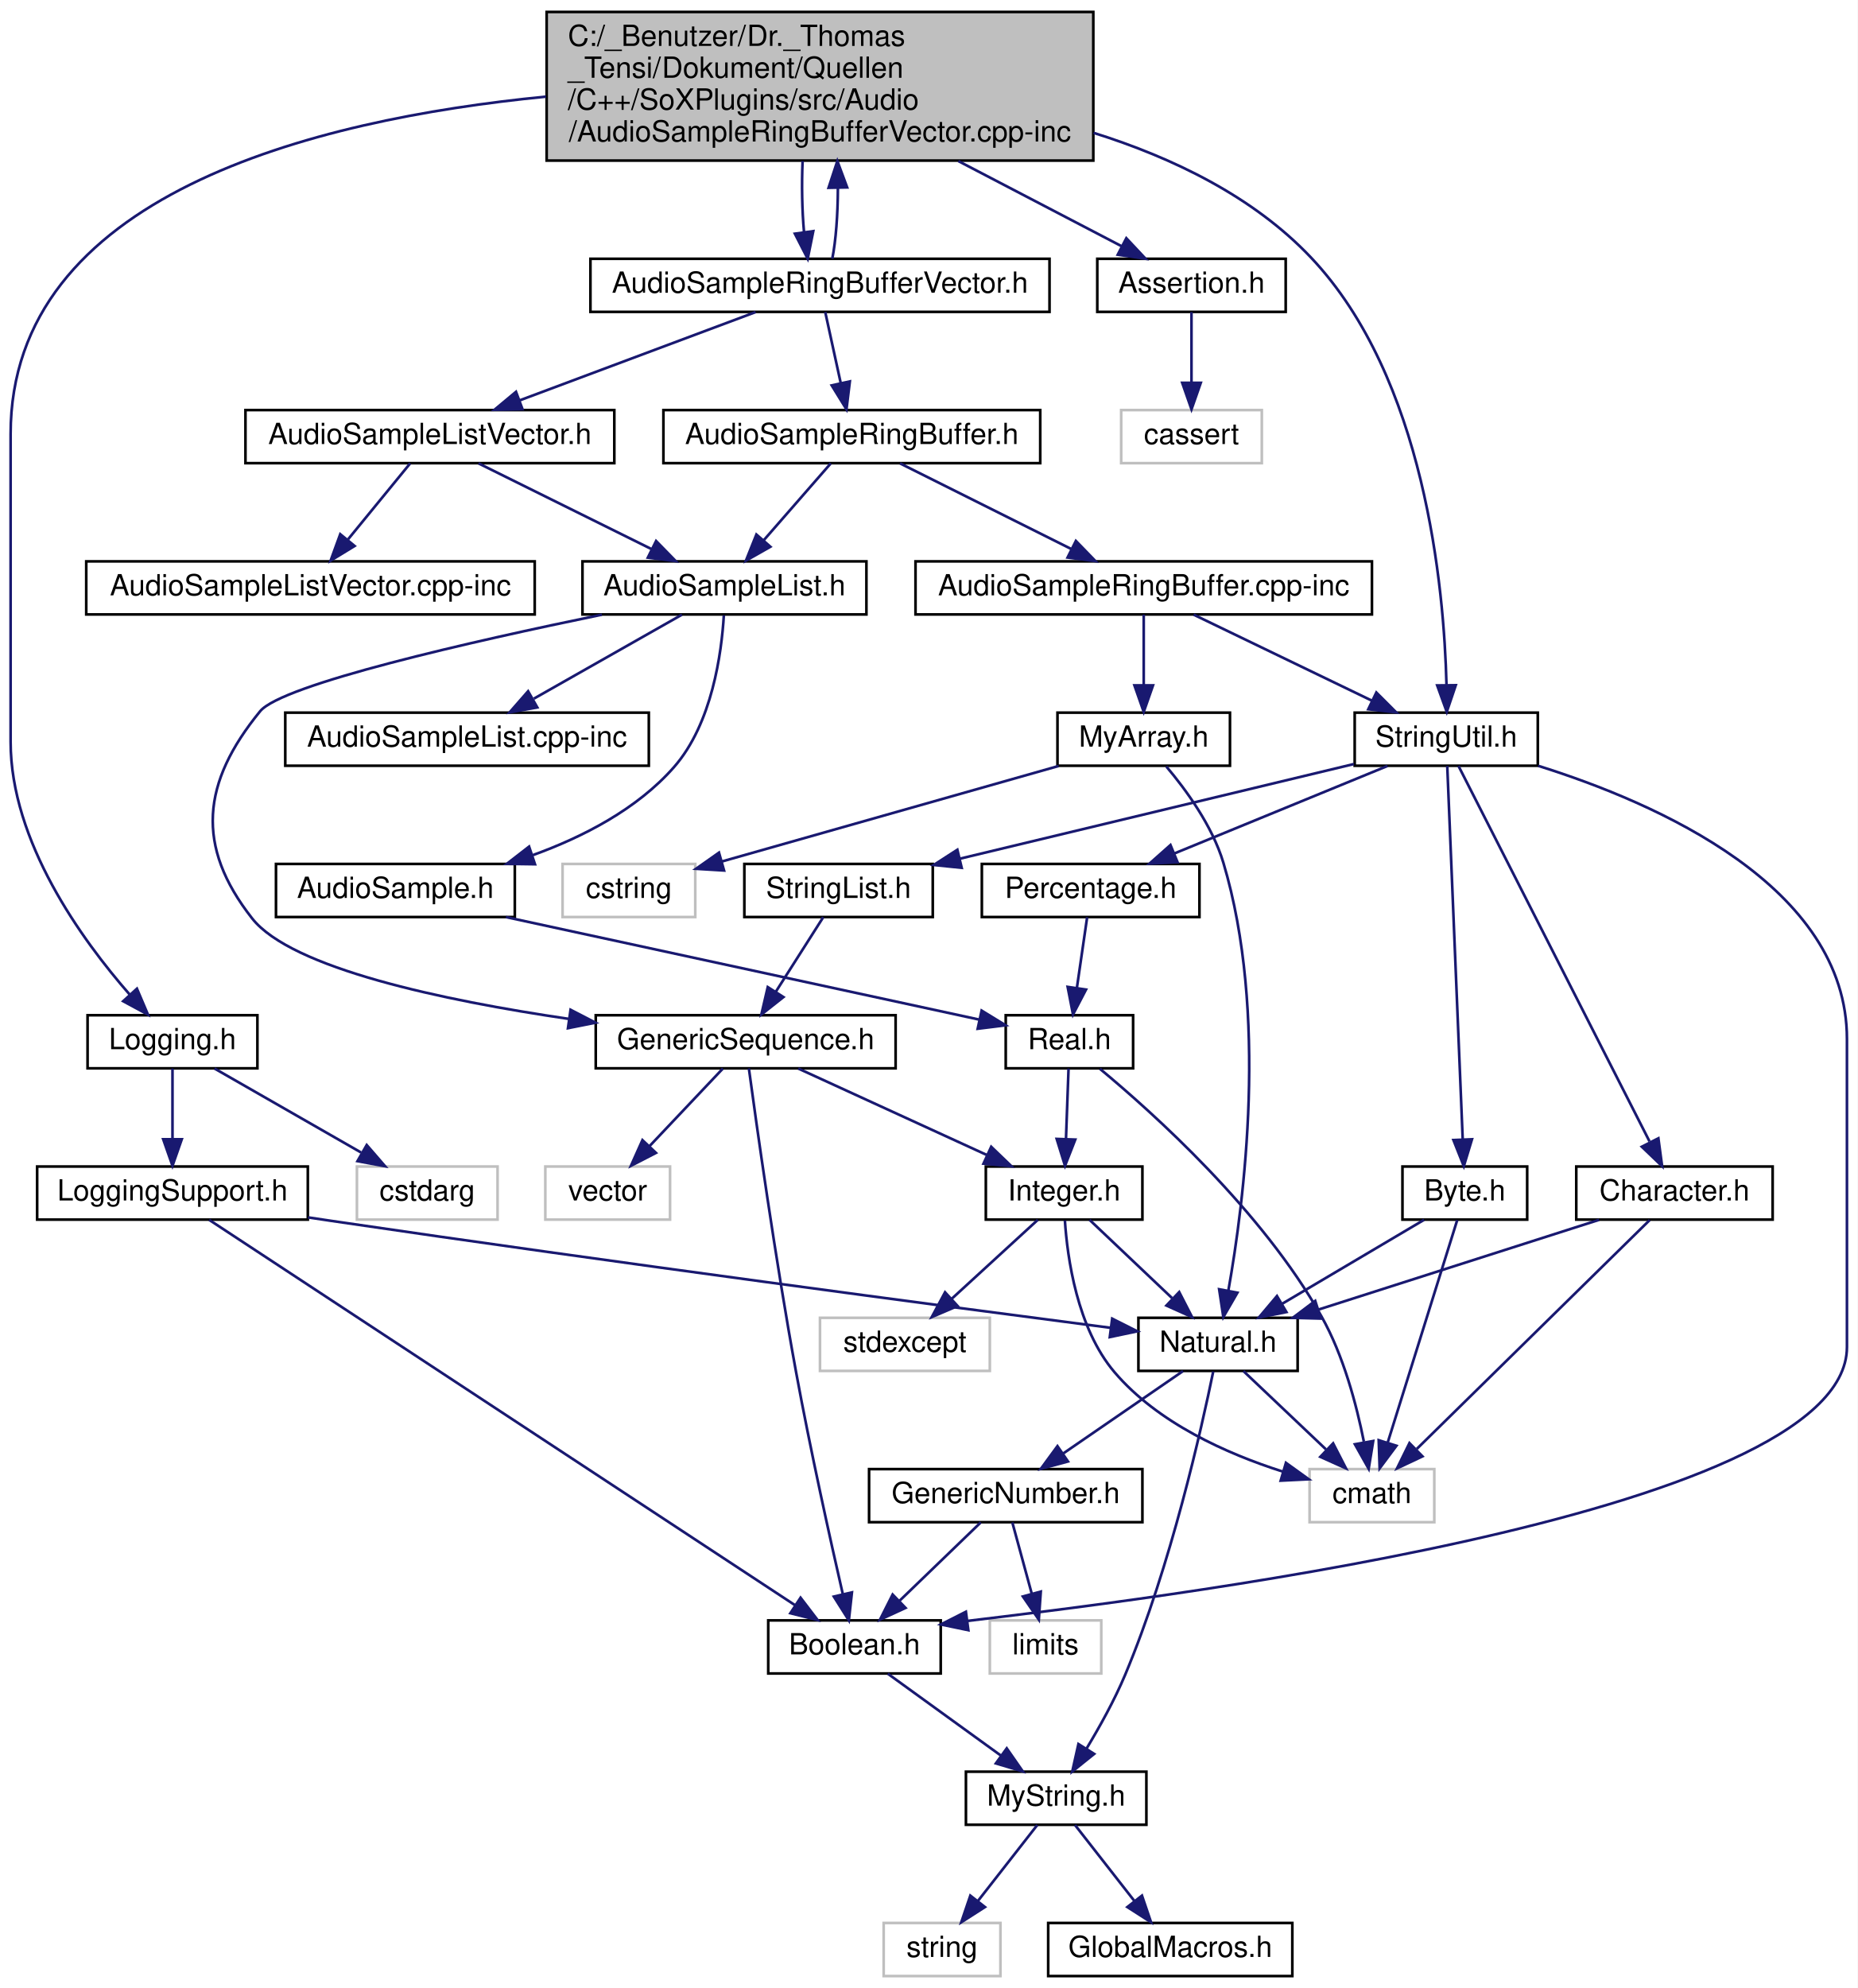
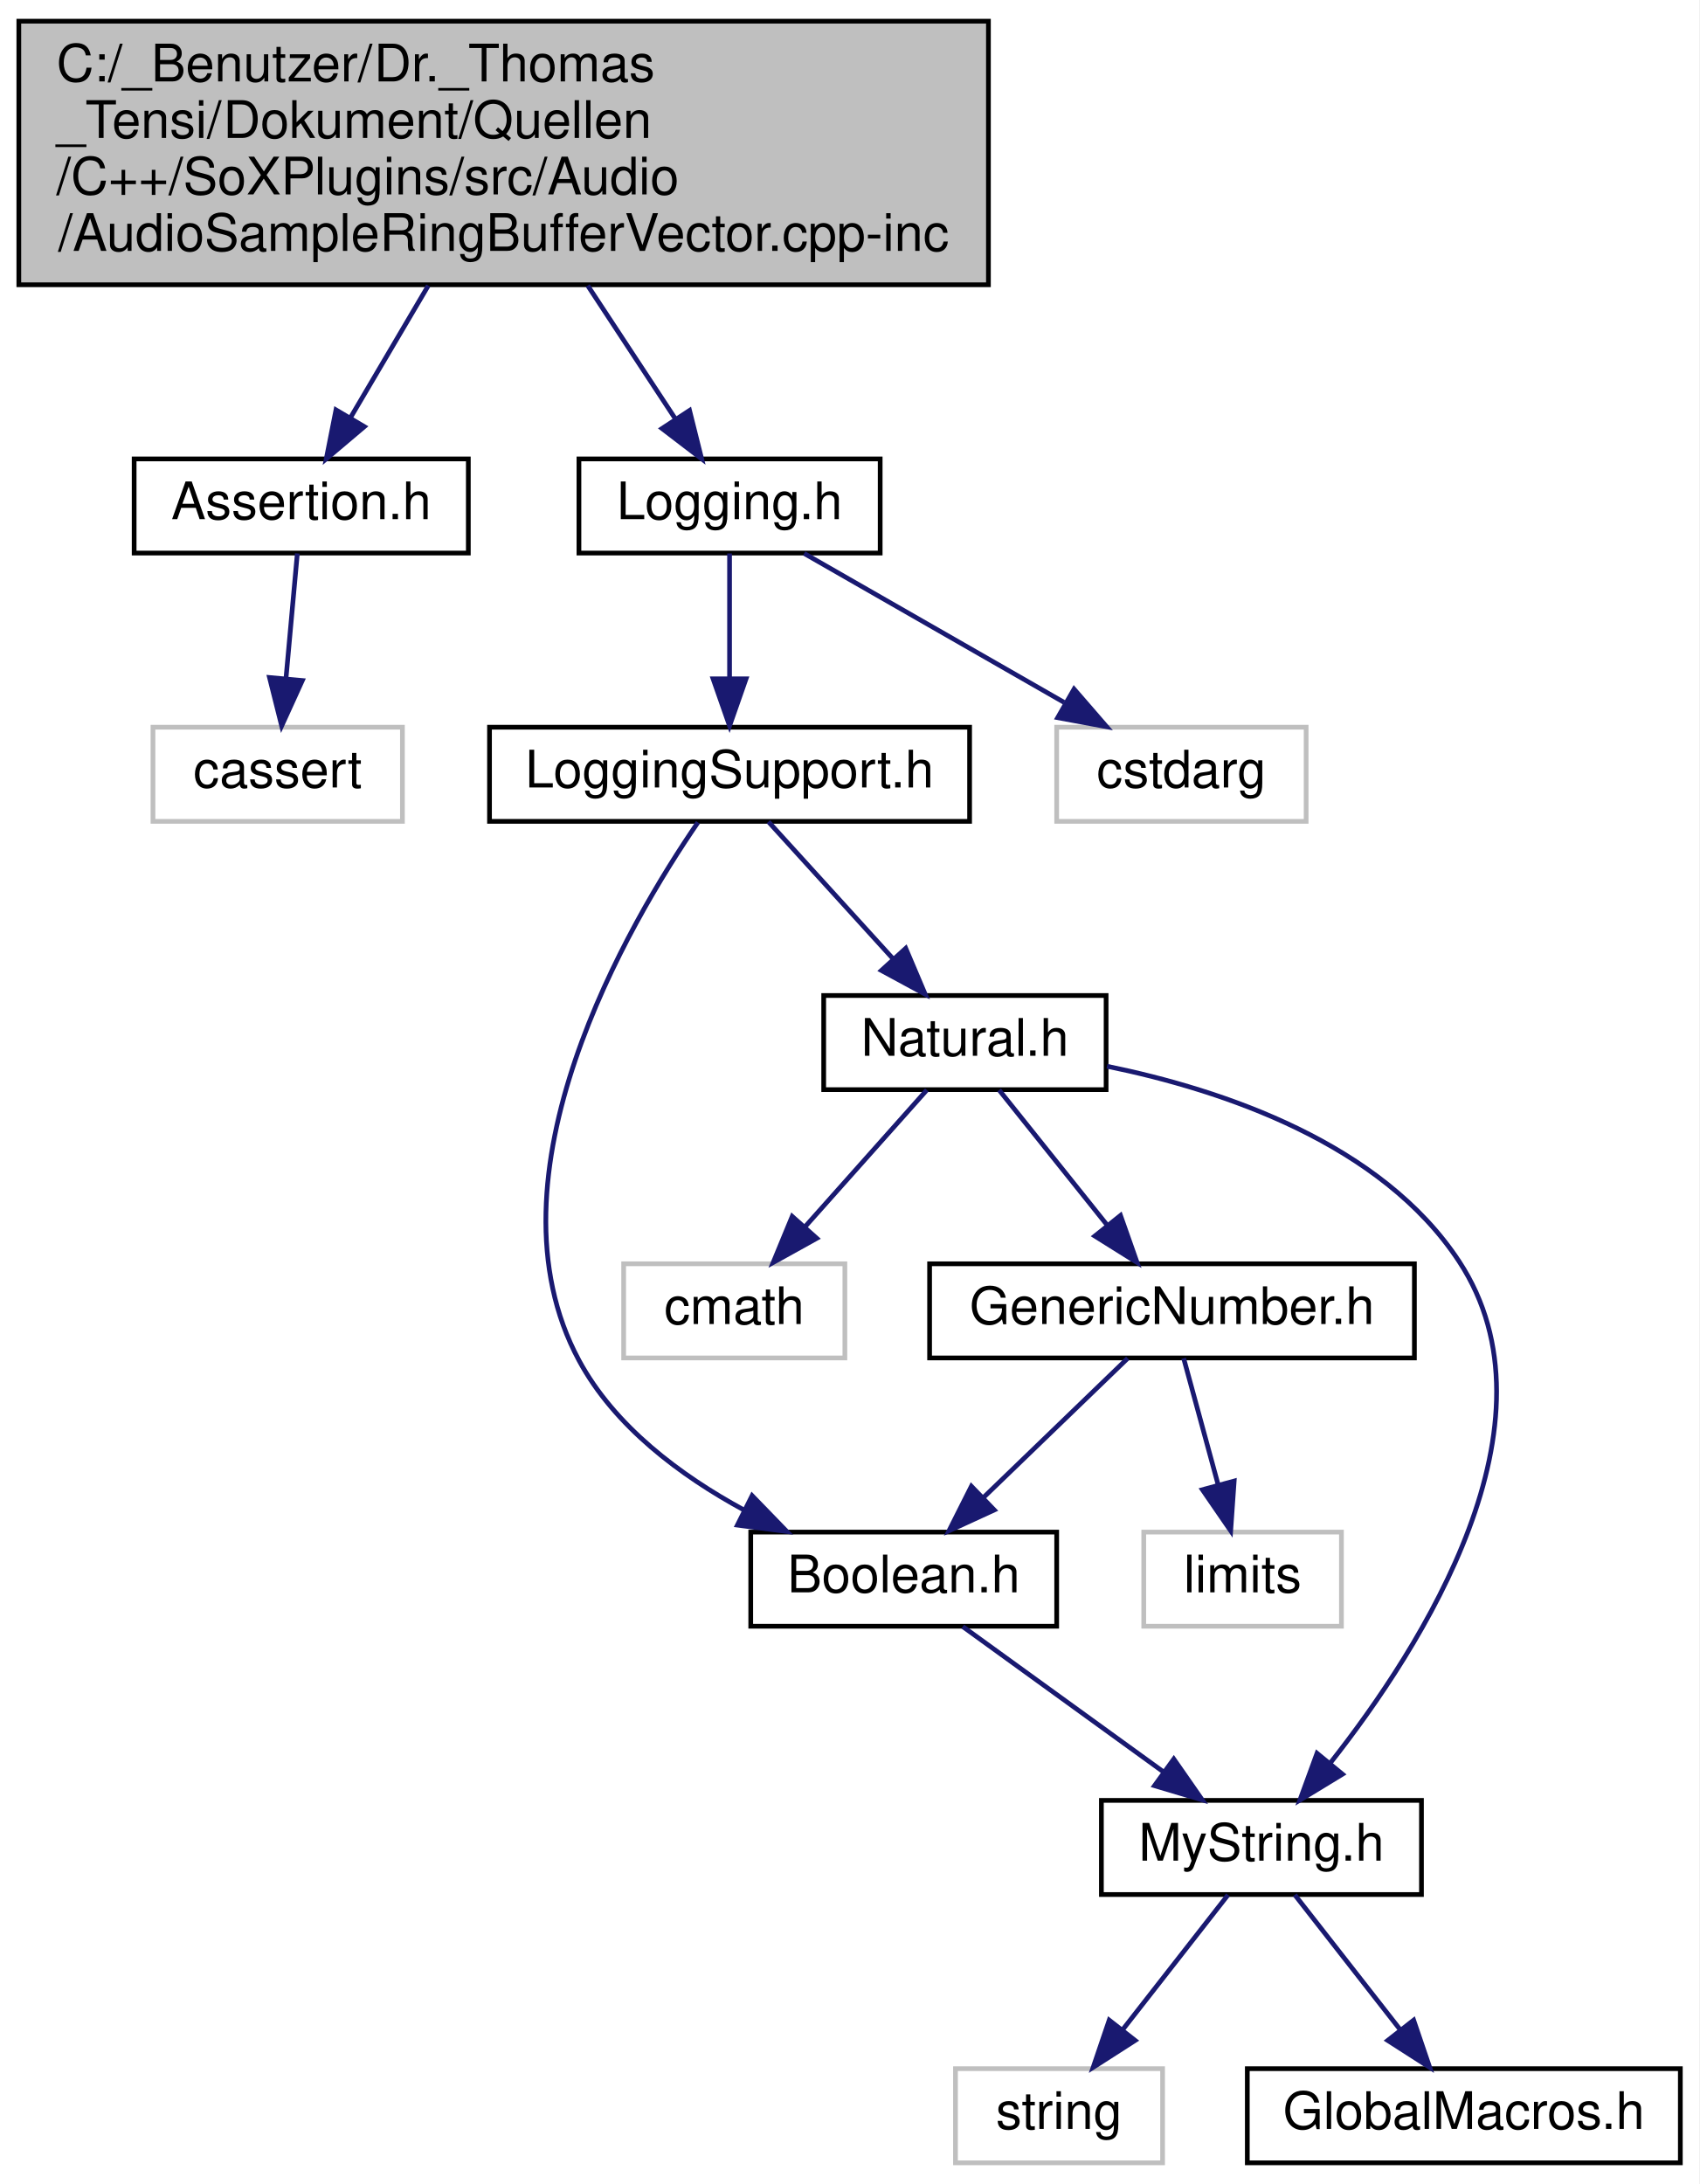
- <svg xmlns="http://www.w3.org/2000/svg" xmlns:xlink="http://www.w3.org/1999/xlink" width="700pt" height="749pt" viewBox="0.00 0.00 700.00 749.00">
-   <g id="graph0" class="graph" transform="scale(1 1) rotate(0) translate(4 745)">
-     <polygon fill="white" stroke="transparent" points="-4,4 -4,-745 696,-745 696,4 -4,4" />
+ <svg xmlns="http://www.w3.org/2000/svg" xmlns:xlink="http://www.w3.org/1999/xlink" width="361pt" height="464pt" viewBox="0.00 0.00 361.00 464.00">
+   <g id="graph0" class="graph" transform="scale(1 1) rotate(0) translate(4 460)">
+     <polygon fill="white" stroke="transparent" points="-4,4 -4,-460 357,-460 357,4 -4,4" />
    <g id="node1" class="node">
      <g id="a_node1">
        <a xlink:title="The AudioSampleRingBufferVector body implements a two-dimensional list of ring buffers for audio samp...">
-           <polygon fill="#bfbfbf" stroke="black" points="202,-684.5 202,-740.5 408,-740.5 408,-684.5 202,-684.5" />
-           <text text-anchor="start" x="210" y="-727.7" font-family="Helvetica,sans-Serif" font-size="11.00">C:/_Benutzer/Dr._Thomas</text>
-           <text text-anchor="start" x="210" y="-715.7" font-family="Helvetica,sans-Serif" font-size="11.00">_Tensi/Dokument/Quellen</text>
-           <text text-anchor="start" x="210" y="-703.7" font-family="Helvetica,sans-Serif" font-size="11.00">/C++/SoXPlugins/src/Audio</text>
-           <text text-anchor="middle" x="305" y="-691.7" font-family="Helvetica,sans-Serif" font-size="11.00">/AudioSampleRingBufferVector.cpp-inc</text>
+           <polygon fill="#bfbfbf" stroke="black" points="0,-399.5 0,-455.5 206,-455.5 206,-399.5 0,-399.5" />
+           <text text-anchor="start" x="8" y="-442.7" font-family="Helvetica,sans-Serif" font-size="11.00">C:/_Benutzer/Dr._Thomas</text>
+           <text text-anchor="start" x="8" y="-430.7" font-family="Helvetica,sans-Serif" font-size="11.00">_Tensi/Dokument/Quellen</text>
+           <text text-anchor="start" x="8" y="-418.7" font-family="Helvetica,sans-Serif" font-size="11.00">/C++/SoXPlugins/src/Audio</text>
+           <text text-anchor="middle" x="103" y="-406.7" font-family="Helvetica,sans-Serif" font-size="11.00">/AudioSampleRingBufferVector.cpp-inc</text>
        </a>
      </g>
    </g>
    <g id="node2" class="node">
      <g id="a_node2">
-         <a xlink:href="_audio_sample_ring_buffer_vector_8h.html" target="_top" xlink:title="The AudioSampleRingBufferVector specification defines a two-dimensional list of ring buffers for audi...">
-           <polygon fill="white" stroke="black" points="218.5,-627.5 218.5,-647.5 391.5,-647.5 391.5,-627.5 218.5,-627.5" />
-           <text text-anchor="middle" x="305" y="-634.7" font-family="Helvetica,sans-Serif" font-size="11.00">AudioSampleRingBufferVector.h</text>
+         <a xlink:href="_assertion_8h.html" target="_top" xlink:title="The Assertion specification defines macros for pre- and postconditions in functions or methods.">
+           <polygon fill="white" stroke="black" points="24.5,-342.5 24.5,-362.5 95.5,-362.5 95.5,-342.5 24.5,-342.5" />
+           <text text-anchor="middle" x="60" y="-349.7" font-family="Helvetica,sans-Serif" font-size="11.00">Assertion.h</text>
        </a>
      </g>
    </g>
    <g id="edge1" class="edge">
-       <path fill="none" stroke="midnightblue" d="M298.45,-684.32C298.06,-675.4 298.24,-665.69 298.99,-657.51" />
-       <polygon fill="midnightblue" stroke="midnightblue" points="302.47,-657.91 300.37,-647.52 295.54,-656.95 302.47,-657.91" />
+       <path fill="none" stroke="midnightblue" d="M86.99,-399.32C81.5,-389.99 75.49,-379.8 70.54,-371.4" />
+       <polygon fill="midnightblue" stroke="midnightblue" points="73.41,-369.36 65.32,-362.52 67.38,-372.92 73.41,-369.36" />
    </g>
-     <g id="node25" class="node">
-       <g id="a_node25">
-         <a xlink:href="_string_util_8h.html" target="_top" xlink:title="The StringUtil specification defines several string routines not included in the standard C++ library...">
-           <polygon fill="white" stroke="black" points="506.5,-456.5 506.5,-476.5 575.5,-476.5 575.5,-456.5 506.5,-456.5" />
-           <text text-anchor="middle" x="541" y="-463.7" font-family="Helvetica,sans-Serif" font-size="11.00">StringUtil.h</text>
+     <g id="node4" class="node">
+       <g id="a_node4">
+         <a xlink:href="_logging_8h.html" target="_top" xlink:title="The Logging specification defines macros for entry-, exit- and intermediate logging of functions into...">
+           <polygon fill="white" stroke="black" points="119,-342.5 119,-362.5 183,-362.5 183,-342.5 119,-342.5" />
+           <text text-anchor="middle" x="151" y="-349.7" font-family="Helvetica,sans-Serif" font-size="11.00">Logging.h</text>
        </a>
      </g>
    </g>
-     <g id="edge51" class="edge">
-       <path fill="none" stroke="midnightblue" d="M408.1,-694.95C437.94,-685.59 468.29,-670.94 490,-648 533.02,-602.54 540.19,-523.6 541.09,-487.07" />
-       <polygon fill="midnightblue" stroke="midnightblue" points="544.59,-486.84 541.2,-476.8 537.59,-486.76 544.59,-486.84" />
-     </g>
-     <g id="node30" class="node">
-       <g id="a_node30">
-         <a xlink:href="_assertion_8h.html" target="_top" xlink:title="The Assertion specification defines macros for pre- and postconditions in functions or methods.">
-           <polygon fill="white" stroke="black" points="409.5,-627.5 409.5,-647.5 480.5,-647.5 480.5,-627.5 409.5,-627.5" />
-           <text text-anchor="middle" x="445" y="-634.7" font-family="Helvetica,sans-Serif" font-size="11.00">Assertion.h</text>
-         </a>
-       </g>
-     </g>
-     <g id="edge44" class="edge">
-       <path fill="none" stroke="midnightblue" d="M357.13,-684.32C378.12,-673.37 401.41,-661.23 418.73,-652.2" />
-       <polygon fill="midnightblue" stroke="midnightblue" points="420.44,-655.25 427.69,-647.52 417.21,-649.04 420.44,-655.25" />
-     </g>
-     <g id="node32" class="node">
-       <g id="a_node32">
-         <a xlink:href="_logging_8h.html" target="_top" xlink:title="The Logging specification defines macros for entry-, exit- and intermediate logging of functions into...">
-           <polygon fill="white" stroke="black" points="29,-342.5 29,-362.5 93,-362.5 93,-342.5 29,-342.5" />
-           <text text-anchor="middle" x="61" y="-349.7" font-family="Helvetica,sans-Serif" font-size="11.00">Logging.h</text>
-         </a>
-       </g>
-     </g>
-     <g id="edge46" class="edge">
-       <path fill="none" stroke="midnightblue" d="M201.74,-708.59C113.26,-699.93 0,-671.29 0,-581.5 0,-581.5 0,-581.5 0,-465.5 0,-427.94 26.78,-390.98 44.85,-370.32" />
-       <polygon fill="midnightblue" stroke="midnightblue" points="47.6,-372.5 51.74,-362.75 42.42,-367.79 47.6,-372.5" />
-     </g>
-     <g id="edge43" class="edge">
-       <path fill="none" stroke="midnightblue" d="M309.63,-647.52C311,-654.33 311.71,-664.15 311.75,-674.07" />
-       <polygon fill="midnightblue" stroke="midnightblue" points="308.24,-674.25 311.55,-684.32 315.24,-674.39 308.24,-674.25" />
+     <g id="edge3" class="edge">
+       <path fill="none" stroke="midnightblue" d="M120.87,-399.32C127.07,-389.89 133.85,-379.58 139.41,-371.13" />
+       <polygon fill="midnightblue" stroke="midnightblue" points="142.5,-372.8 145.07,-362.52 136.65,-368.96 142.5,-372.8" />
    </g>
    <g id="node3" class="node">
      <g id="a_node3">
-         <a xlink:href="_audio_sample_list_vector_8h.html" target="_top" xlink:title="The AudioSampleListVector specification defines the communication buffer structure for the block proc...">
-           <polygon fill="white" stroke="black" points="88.5,-570.5 88.5,-590.5 227.5,-590.5 227.5,-570.5 88.5,-570.5" />
-           <text text-anchor="middle" x="158" y="-577.7" font-family="Helvetica,sans-Serif" font-size="11.00">AudioSampleListVector.h</text>
+         <a xlink:title=" ">
+           <polygon fill="white" stroke="#bfbfbf" points="28.5,-285.5 28.5,-305.5 81.5,-305.5 81.5,-285.5 28.5,-285.5" />
+           <text text-anchor="middle" x="55" y="-292.7" font-family="Helvetica,sans-Serif" font-size="11.00">cassert</text>
        </a>
      </g>
    </g>
    <g id="edge2" class="edge">
-       <path fill="none" stroke="midnightblue" d="M280.73,-627.42C256.47,-618.34 218.97,-604.31 191.81,-594.15" />
-       <polygon fill="midnightblue" stroke="midnightblue" points="192.9,-590.82 182.31,-590.6 190.45,-597.38 192.9,-590.82" />
-     </g>
-     <g id="node21" class="node">
-       <g id="a_node21">
-         <a xlink:href="_audio_sample_ring_buffer_8h.html" target="_top" xlink:title="The AudioSampleRingBuffer specification defines a ring buffer for audio samples with left and right s...">
-           <polygon fill="white" stroke="black" points="246,-570.5 246,-590.5 388,-590.5 388,-570.5 246,-570.5" />
-           <text text-anchor="middle" x="317" y="-577.7" font-family="Helvetica,sans-Serif" font-size="11.00">AudioSampleRingBuffer.h</text>
-         </a>
-       </g>
-     </g>
-     <g id="edge25" class="edge">
-       <path fill="none" stroke="midnightblue" d="M306.98,-627.42C308.57,-620.14 310.85,-609.67 312.84,-600.57" />
-       <polygon fill="midnightblue" stroke="midnightblue" points="316.26,-601.3 314.98,-590.78 309.42,-599.8 316.26,-601.3" />
-     </g>
-     <g id="node4" class="node">
-       <g id="a_node4">
-         <a xlink:href="_audio_sample_list_8h.html" target="_top" xlink:title="The AudioSampleList specification defines sequences of audio samples with zero-based arbitrary indexe...">
-           <polygon fill="white" stroke="black" points="215.5,-513.5 215.5,-533.5 322.5,-533.5 322.5,-513.5 215.5,-513.5" />
-           <text text-anchor="middle" x="269" y="-520.7" font-family="Helvetica,sans-Serif" font-size="11.00">AudioSampleList.h</text>
-         </a>
-       </g>
-     </g>
-     <g id="edge3" class="edge">
-       <path fill="none" stroke="midnightblue" d="M176.33,-570.42C194.08,-561.62 221.23,-548.17 241.56,-538.1" />
-       <polygon fill="midnightblue" stroke="midnightblue" points="243.24,-541.17 250.64,-533.6 240.13,-534.9 243.24,-541.17" />
-     </g>
-     <g id="node20" class="node">
-       <g id="a_node20">
-         <a xlink:href="_audio_sample_list_vector_8cpp-inc.html" target="_top" xlink:title="The AudioSampleListVector body implements the communication buffer structure for the block processing...">
-           <polygon fill="white" stroke="black" points="28.5,-513.5 28.5,-533.5 197.5,-533.5 197.5,-513.5 28.5,-513.5" />
-           <text text-anchor="middle" x="113" y="-520.7" font-family="Helvetica,sans-Serif" font-size="11.00">AudioSampleListVector.cpp-inc</text>
-         </a>
-       </g>
-     </g>
-     <g id="edge24" class="edge">
-       <path fill="none" stroke="midnightblue" d="M150.57,-570.42C144.22,-562.66 134.92,-551.29 127.16,-541.8" />
-       <polygon fill="midnightblue" stroke="midnightblue" points="129.63,-539.3 120.59,-533.78 124.22,-543.74 129.63,-539.3" />
+       <path fill="none" stroke="midnightblue" d="M59.17,-342.42C58.52,-335.22 57.58,-324.9 56.76,-315.86" />
+       <polygon fill="midnightblue" stroke="midnightblue" points="60.23,-315.42 55.84,-305.78 53.26,-316.06 60.23,-315.42" />
    </g>
    <g id="node5" class="node">
      <g id="a_node5">
-         <a xlink:href="_generic_sequence_8h.html" target="_top" xlink:title="The GenericSequence specification and body defines a generic sequence type of values with zero-based ...">
-           <polygon fill="white" stroke="black" points="220.5,-342.5 220.5,-362.5 333.5,-362.5 333.5,-342.5 220.5,-342.5" />
-           <text text-anchor="middle" x="277" y="-349.7" font-family="Helvetica,sans-Serif" font-size="11.00">GenericSequence.h</text>
+         <a xlink:title=" ">
+           <polygon fill="white" stroke="#bfbfbf" points="220.5,-285.5 220.5,-305.5 273.5,-305.5 273.5,-285.5 220.5,-285.5" />
+           <text text-anchor="middle" x="247" y="-292.7" font-family="Helvetica,sans-Serif" font-size="11.00">cstdarg</text>
        </a>
      </g>
    </g>
    <g id="edge4" class="edge">
-       <path fill="none" stroke="midnightblue" d="M222.82,-513.42C173.8,-503.33 102.26,-487.12 94,-477 72.06,-450.12 69.58,-426.29 91,-399 105.82,-380.12 163.1,-368.06 210.23,-361.14" />
-       <polygon fill="midnightblue" stroke="midnightblue" points="211.01,-364.56 220.42,-359.69 210.03,-357.63 211.01,-364.56" />
-     </g>
-     <g id="node17" class="node">
-       <g id="a_node17">
-         <a xlink:href="_audio_sample_8h.html" target="_top" xlink:title="The AudioSample specification and body provides the definition of the audio sample (a real value).">
-           <polygon fill="white" stroke="black" points="100,-399.5 100,-419.5 190,-419.5 190,-399.5 100,-399.5" />
-           <text text-anchor="middle" x="145" y="-406.7" font-family="Helvetica,sans-Serif" font-size="11.00">AudioSample.h</text>
-         </a>
-       </g>
-     </g>
-     <g id="edge19" class="edge">
-       <path fill="none" stroke="midnightblue" d="M268.77,-513.16C267.93,-499.11 264.41,-472.43 250,-456 236.1,-440.16 215.69,-429.63 196.56,-422.74" />
-       <polygon fill="midnightblue" stroke="midnightblue" points="197.6,-419.39 187,-419.54 195.38,-426.03 197.6,-419.39" />
-     </g>
-     <g id="node19" class="node">
-       <g id="a_node19">
-         <a xlink:href="_audio_sample_list_8cpp-inc.html" target="_top" xlink:title="The AudioSampleList body implements a simple list of audio samples (this is the effective code includ...">
-           <polygon fill="white" stroke="black" points="103.5,-456.5 103.5,-476.5 240.5,-476.5 240.5,-456.5 103.5,-456.5" />
-           <text text-anchor="middle" x="172" y="-463.7" font-family="Helvetica,sans-Serif" font-size="11.00">AudioSampleList.cpp-inc</text>
-         </a>
-       </g>
-     </g>
-     <g id="edge23" class="edge">
-       <path fill="none" stroke="midnightblue" d="M252.98,-513.42C237.82,-504.82 214.81,-491.78 197.19,-481.78" />
-       <polygon fill="midnightblue" stroke="midnightblue" points="198.47,-478.48 188.04,-476.6 195.01,-484.57 198.47,-478.48" />
+       <path fill="none" stroke="midnightblue" d="M166.85,-342.42C181.86,-333.82 204.63,-320.78 222.07,-310.78" />
+       <polygon fill="midnightblue" stroke="midnightblue" points="224.19,-313.6 231.12,-305.6 220.71,-307.53 224.19,-313.6" />
    </g>
    <g id="node6" class="node">
      <g id="a_node6">
-         <a xlink:title=" ">
-           <polygon fill="white" stroke="#bfbfbf" points="201.5,-285.5 201.5,-305.5 248.5,-305.5 248.5,-285.5 201.5,-285.5" />
-           <text text-anchor="middle" x="225" y="-292.7" font-family="Helvetica,sans-Serif" font-size="11.00">vector</text>
+         <a xlink:href="_logging_support_8h.html" target="_top" xlink:title="The LoggingSupport specification defines a class for simple entry/exit logging to a file; this loggin...">
+           <polygon fill="white" stroke="black" points="100,-285.5 100,-305.5 202,-305.5 202,-285.5 100,-285.5" />
+           <text text-anchor="middle" x="151" y="-292.7" font-family="Helvetica,sans-Serif" font-size="11.00">LoggingSupport.h</text>
        </a>
      </g>
    </g>
    <g id="edge5" class="edge">
-       <path fill="none" stroke="midnightblue" d="M268.41,-342.42C260.93,-334.5 249.89,-322.82 240.81,-313.23" />
-       <polygon fill="midnightblue" stroke="midnightblue" points="243.19,-310.64 233.77,-305.78 238.1,-315.45 243.19,-310.64" />
+       <path fill="none" stroke="midnightblue" d="M151,-342.42C151,-335.22 151,-324.9 151,-315.86" />
+       <polygon fill="midnightblue" stroke="midnightblue" points="154.5,-315.78 151,-305.78 147.5,-315.78 154.5,-315.78" />
    </g>
    <g id="node7" class="node">
      <g id="a_node7">
        <a xlink:href="_boolean_8h.html" target="_top" xlink:title="The Boolean specification and body provides a value object type for boolean values.">
-           <polygon fill="white" stroke="black" points="285.5,-114.5 285.5,-134.5 350.5,-134.5 350.5,-114.5 285.5,-114.5" />
-           <text text-anchor="middle" x="318" y="-121.7" font-family="Helvetica,sans-Serif" font-size="11.00">Boolean.h</text>
+           <polygon fill="white" stroke="black" points="155.5,-114.5 155.5,-134.5 220.5,-134.5 220.5,-114.5 155.5,-114.5" />
+           <text text-anchor="middle" x="188" y="-121.7" font-family="Helvetica,sans-Serif" font-size="11.00">Boolean.h</text>
        </a>
      </g>
    </g>
    <g id="edge6" class="edge">
-       <path fill="none" stroke="midnightblue" d="M278.2,-342.48C280.97,-322.05 288.15,-270.67 296,-228 301.39,-198.7 308.88,-164.96 313.59,-144.44" />
-       <polygon fill="midnightblue" stroke="midnightblue" points="317.04,-145.05 315.88,-134.51 310.22,-143.47 317.04,-145.05" />
+       <path fill="none" stroke="midnightblue" d="M144.28,-285.28C129.66,-263.98 97.89,-210.2 119,-171 126.57,-156.94 140.6,-146.5 154.05,-139.2" />
+       <polygon fill="midnightblue" stroke="midnightblue" points="155.79,-142.24 163.17,-134.63 152.66,-135.98 155.79,-142.24" />
    </g>
    <g id="node11" class="node">
      <g id="a_node11">
-         <a xlink:href="_integer_8h.html" target="_top" xlink:title="The Integer specification and body provides a value object type for ints.">
-           <polygon fill="white" stroke="black" points="367.5,-285.5 367.5,-305.5 426.5,-305.5 426.5,-285.5 367.5,-285.5" />
-           <text text-anchor="middle" x="397" y="-292.7" font-family="Helvetica,sans-Serif" font-size="11.00">Integer.h</text>
+         <a xlink:href="_natural_8h.html" target="_top" xlink:title="The Natural specification and body provides a value object type for naturals (positive integers with ...">
+           <polygon fill="white" stroke="black" points="171,-228.5 171,-248.5 231,-248.5 231,-228.5 171,-228.5" />
+           <text text-anchor="middle" x="201" y="-235.7" font-family="Helvetica,sans-Serif" font-size="11.00">Natural.h</text>
        </a>
      </g>
    </g>
    <g id="edge10" class="edge">
-       <path fill="none" stroke="midnightblue" d="M296.82,-342.42C316.18,-333.54 345.89,-319.93 367.93,-309.82" />
-       <polygon fill="midnightblue" stroke="midnightblue" points="369.52,-312.94 377.16,-305.6 366.61,-306.58 369.52,-312.94" />
+       <path fill="none" stroke="midnightblue" d="M159.26,-285.42C166.45,-277.5 177.07,-265.82 185.8,-256.23" />
+       <polygon fill="midnightblue" stroke="midnightblue" points="188.43,-258.53 192.56,-248.78 183.25,-253.82 188.43,-258.53" />
    </g>
    <g id="node8" class="node">
      <g id="a_node8">
        <a xlink:href="_my_string_8h.html" target="_top" xlink:title="The String specification defines a standard string type.">
-           <polygon fill="white" stroke="black" points="360,-57.5 360,-77.5 428,-77.5 428,-57.5 360,-57.5" />
-           <text text-anchor="middle" x="394" y="-64.7" font-family="Helvetica,sans-Serif" font-size="11.00">MyString.h</text>
+           <polygon fill="white" stroke="black" points="230,-57.5 230,-77.5 298,-77.5 298,-57.5 230,-57.5" />
+           <text text-anchor="middle" x="264" y="-64.7" font-family="Helvetica,sans-Serif" font-size="11.00">MyString.h</text>
        </a>
      </g>
    </g>
    <g id="edge7" class="edge">
-       <path fill="none" stroke="midnightblue" d="M330.55,-114.42C342.1,-106.06 359.46,-93.5 373.1,-83.62" />
-       <polygon fill="midnightblue" stroke="midnightblue" points="375.38,-86.29 381.43,-77.6 371.28,-80.62 375.38,-86.29" />
+       <path fill="none" stroke="midnightblue" d="M200.55,-114.42C212.1,-106.06 229.46,-93.5 243.1,-83.62" />
+       <polygon fill="midnightblue" stroke="midnightblue" points="245.38,-86.29 251.43,-77.6 241.28,-80.62 245.38,-86.29" />
    </g>
    <g id="node9" class="node">
      <g id="a_node9">
        <a xlink:title=" ">
-           <polygon fill="white" stroke="#bfbfbf" points="329,-0.5 329,-20.5 373,-20.5 373,-0.5 329,-0.5" />
-           <text text-anchor="middle" x="351" y="-7.7" font-family="Helvetica,sans-Serif" font-size="11.00">string</text>
+           <polygon fill="white" stroke="#bfbfbf" points="199,-0.5 199,-20.5 243,-20.5 243,-0.5 199,-0.5" />
+           <text text-anchor="middle" x="221" y="-7.7" font-family="Helvetica,sans-Serif" font-size="11.00">string</text>
        </a>
      </g>
    </g>
    <g id="edge8" class="edge">
-       <path fill="none" stroke="midnightblue" d="M386.9,-57.42C380.84,-49.66 371.94,-38.29 364.53,-28.8" />
-       <polygon fill="midnightblue" stroke="midnightblue" points="367.17,-26.5 358.25,-20.78 361.66,-30.81 367.17,-26.5" />
+       <path fill="none" stroke="midnightblue" d="M256.9,-57.42C250.84,-49.66 241.94,-38.29 234.53,-28.8" />
+       <polygon fill="midnightblue" stroke="midnightblue" points="237.17,-26.5 228.25,-20.78 231.66,-30.81 237.17,-26.5" />
    </g>
    <g id="node10" class="node">
      <g id="a_node10">
        <a xlink:href="_global_macros_8h.html" target="_top" xlink:title="The GlobalMacros specification defines simple macros (e.g. for parameter modes).">
-           <polygon fill="white" stroke="black" points="391,-0.5 391,-20.5 483,-20.5 483,-0.5 391,-0.5" />
-           <text text-anchor="middle" x="437" y="-7.7" font-family="Helvetica,sans-Serif" font-size="11.00">GlobalMacros.h</text>
+           <polygon fill="white" stroke="black" points="261,-0.5 261,-20.5 353,-20.5 353,-0.5 261,-0.5" />
+           <text text-anchor="middle" x="307" y="-7.7" font-family="Helvetica,sans-Serif" font-size="11.00">GlobalMacros.h</text>
        </a>
      </g>
    </g>
    <g id="edge9" class="edge">
-       <path fill="none" stroke="midnightblue" d="M401.1,-57.42C407.16,-49.66 416.06,-38.29 423.47,-28.8" />
-       <polygon fill="midnightblue" stroke="midnightblue" points="426.34,-30.81 429.75,-20.78 420.83,-26.5 426.34,-30.81" />
+       <path fill="none" stroke="midnightblue" d="M271.1,-57.42C277.16,-49.66 286.06,-38.29 293.47,-28.8" />
+       <polygon fill="midnightblue" stroke="midnightblue" points="296.34,-30.81 299.75,-20.78 290.83,-26.5 296.34,-30.81" />
+     </g>
+     <g id="edge15" class="edge">
+       <path fill="none" stroke="midnightblue" d="M231.19,-233.47C255.96,-228.4 289.54,-217.08 306,-192 328.46,-157.79 298.29,-110.35 278.59,-85.39" />
+       <polygon fill="midnightblue" stroke="midnightblue" points="281.22,-83.07 272.17,-77.56 275.81,-87.51 281.22,-83.07" />
    </g>
    <g id="node12" class="node">
      <g id="a_node12">
        <a xlink:title=" ">
-           <polygon fill="white" stroke="#bfbfbf" points="489.5,-171.5 489.5,-191.5 536.5,-191.5 536.5,-171.5 489.5,-171.5" />
-           <text text-anchor="middle" x="513" y="-178.7" font-family="Helvetica,sans-Serif" font-size="11.00">cmath</text>
+           <polygon fill="white" stroke="#bfbfbf" points="128.5,-171.5 128.5,-191.5 175.5,-191.5 175.5,-171.5 128.5,-171.5" />
+           <text text-anchor="middle" x="152" y="-178.7" font-family="Helvetica,sans-Serif" font-size="11.00">cmath</text>
        </a>
      </g>
    </g>
    <g id="edge11" class="edge">
-       <path fill="none" stroke="midnightblue" d="M397.29,-285.21C398.21,-271.23 401.83,-244.64 416,-228 432.27,-208.89 458.33,-197.28 479.35,-190.58" />
-       <polygon fill="midnightblue" stroke="midnightblue" points="480.59,-193.86 489.19,-187.67 478.61,-187.15 480.59,-193.86" />
+       <path fill="none" stroke="midnightblue" d="M192.91,-228.42C185.93,-220.58 175.66,-209.06 167.16,-199.51" />
+       <polygon fill="midnightblue" stroke="midnightblue" points="169.53,-196.92 160.27,-191.78 164.31,-201.57 169.53,-196.92" />
    </g>
    <g id="node13" class="node">
      <g id="a_node13">
-         <a xlink:title=" ">
-           <polygon fill="white" stroke="#bfbfbf" points="305,-228.5 305,-248.5 369,-248.5 369,-228.5 305,-228.5" />
-           <text text-anchor="middle" x="337" y="-235.7" font-family="Helvetica,sans-Serif" font-size="11.00">stdexcept</text>
+         <a xlink:href="_generic_number_8h.html" target="_top" xlink:title="The GenericNumber specification and body defines a template for wrapper objects for elementary numeri...">
+           <polygon fill="white" stroke="black" points="193.5,-171.5 193.5,-191.5 296.5,-191.5 296.5,-171.5 193.5,-171.5" />
+           <text text-anchor="middle" x="245" y="-178.7" font-family="Helvetica,sans-Serif" font-size="11.00">GenericNumber.h</text>
        </a>
      </g>
    </g>
    <g id="edge12" class="edge">
-       <path fill="none" stroke="midnightblue" d="M387.09,-285.42C378.29,-277.35 365.21,-265.36 354.62,-255.65" />
-       <polygon fill="midnightblue" stroke="midnightblue" points="356.86,-252.96 347.12,-248.78 352.13,-258.12 356.86,-252.96" />
+       <path fill="none" stroke="midnightblue" d="M208.27,-228.42C214.47,-220.66 223.57,-209.29 231.16,-199.8" />
+       <polygon fill="midnightblue" stroke="midnightblue" points="234.06,-201.77 237.58,-191.78 228.6,-197.4 234.06,-201.77" />
+     </g>
+     <g id="edge14" class="edge">
+       <path fill="none" stroke="midnightblue" d="M235.59,-171.42C227.3,-163.42 215.04,-151.59 205.04,-141.94" />
+       <polygon fill="midnightblue" stroke="midnightblue" points="207.24,-139.2 197.62,-134.78 202.38,-144.24 207.24,-139.2" />
    </g>
    <g id="node14" class="node">
      <g id="a_node14">
-         <a xlink:href="_natural_8h.html" target="_top" xlink:title="The Natural specification and body provides a value object type for naturals (positive integers with ...">
-           <polygon fill="white" stroke="black" points="425,-228.5 425,-248.5 485,-248.5 485,-228.5 425,-228.5" />
-           <text text-anchor="middle" x="455" y="-235.7" font-family="Helvetica,sans-Serif" font-size="11.00">Natural.h</text>
+         <a xlink:title=" ">
+           <polygon fill="white" stroke="#bfbfbf" points="239,-114.5 239,-134.5 281,-134.5 281,-114.5 239,-114.5" />
+           <text text-anchor="middle" x="260" y="-121.7" font-family="Helvetica,sans-Serif" font-size="11.00">limits</text>
        </a>
      </g>
    </g>
    <g id="edge13" class="edge">
-       <path fill="none" stroke="midnightblue" d="M406.58,-285.42C415.01,-277.42 427.49,-265.59 437.67,-255.94" />
-       <polygon fill="midnightblue" stroke="midnightblue" points="440.37,-258.2 445.21,-248.78 435.55,-253.12 440.37,-258.2" />
-     </g>
-     <g id="edge18" class="edge">
-       <path fill="none" stroke="midnightblue" d="M453.19,-228.26C448.91,-207.36 437.26,-155.09 420,-114 416,-104.47 410.43,-94.45 405.47,-86.24" />
-       <polygon fill="midnightblue" stroke="midnightblue" points="408.33,-84.2 400.07,-77.57 402.39,-87.91 408.33,-84.2" />
-     </g>
-     <g id="edge14" class="edge">
-       <path fill="none" stroke="midnightblue" d="M464.58,-228.42C473.01,-220.42 485.49,-208.59 495.67,-198.94" />
-       <polygon fill="midnightblue" stroke="midnightblue" points="498.37,-201.2 503.21,-191.78 493.55,-196.12 498.37,-201.2" />
-     </g>
-     <g id="node15" class="node">
-       <g id="a_node15">
-         <a xlink:href="_generic_number_8h.html" target="_top" xlink:title="The GenericNumber specification and body defines a template for wrapper objects for elementary numeri...">
-           <polygon fill="white" stroke="black" points="323.5,-171.5 323.5,-191.5 426.5,-191.5 426.5,-171.5 323.5,-171.5" />
-           <text text-anchor="middle" x="375" y="-178.7" font-family="Helvetica,sans-Serif" font-size="11.00">GenericNumber.h</text>
-         </a>
-       </g>
-     </g>
-     <g id="edge15" class="edge">
-       <path fill="none" stroke="midnightblue" d="M441.79,-228.42C429.51,-219.98 411.01,-207.26 396.59,-197.34" />
-       <polygon fill="midnightblue" stroke="midnightblue" points="398.45,-194.38 388.23,-191.6 394.49,-200.15 398.45,-194.38" />
-     </g>
-     <g id="edge17" class="edge">
-       <path fill="none" stroke="midnightblue" d="M365.59,-171.42C357.3,-163.42 345.04,-151.59 335.04,-141.94" />
-       <polygon fill="midnightblue" stroke="midnightblue" points="337.24,-139.2 327.62,-134.78 332.38,-144.24 337.24,-139.2" />
-     </g>
-     <g id="node16" class="node">
-       <g id="a_node16">
-         <a xlink:title=" ">
-           <polygon fill="white" stroke="#bfbfbf" points="369,-114.5 369,-134.5 411,-134.5 411,-114.5 369,-114.5" />
-           <text text-anchor="middle" x="390" y="-121.7" font-family="Helvetica,sans-Serif" font-size="11.00">limits</text>
-         </a>
-       </g>
-     </g>
-     <g id="edge16" class="edge">
-       <path fill="none" stroke="midnightblue" d="M377.48,-171.42C379.46,-164.14 382.32,-153.67 384.8,-144.57" />
-       <polygon fill="midnightblue" stroke="midnightblue" points="388.21,-145.35 387.47,-134.78 381.46,-143.51 388.21,-145.35" />
-     </g>
-     <g id="node18" class="node">
-       <g id="a_node18">
-         <a xlink:href="_real_8h.html" target="_top" xlink:title="The Real specification defines a value object type for real values.">
-           <polygon fill="white" stroke="black" points="375,-342.5 375,-362.5 423,-362.5 423,-342.5 375,-342.5" />
-           <text text-anchor="middle" x="399" y="-349.7" font-family="Helvetica,sans-Serif" font-size="11.00">Real.h</text>
-         </a>
-       </g>
-     </g>
-     <g id="edge20" class="edge">
-       <path fill="none" stroke="midnightblue" d="M186.66,-399.48C236.51,-388.68 319.01,-370.82 365.13,-360.83" />
-       <polygon fill="midnightblue" stroke="midnightblue" points="365.91,-364.25 374.94,-358.71 364.43,-357.41 365.91,-364.25" />
-     </g>
-     <g id="edge22" class="edge">
-       <path fill="none" stroke="midnightblue" d="M398.67,-342.42C398.41,-335.22 398.03,-324.9 397.7,-315.86" />
-       <polygon fill="midnightblue" stroke="midnightblue" points="401.2,-315.65 397.34,-305.78 394.2,-315.9 401.2,-315.65" />
-     </g>
-     <g id="edge21" class="edge">
-       <path fill="none" stroke="midnightblue" d="M410.49,-342.32C430.44,-325.78 471.5,-288.96 494,-249 502.29,-234.29 507.2,-215.67 509.95,-201.88" />
-       <polygon fill="midnightblue" stroke="midnightblue" points="513.47,-202.08 511.77,-191.62 506.58,-200.86 513.47,-202.08" />
-     </g>
-     <g id="edge26" class="edge">
-       <path fill="none" stroke="midnightblue" d="M309.07,-570.42C302.24,-562.58 292.18,-551.06 283.85,-541.51" />
-       <polygon fill="midnightblue" stroke="midnightblue" points="286.31,-539.01 277.1,-533.78 281.04,-543.62 286.31,-539.01" />
-     </g>
-     <g id="node22" class="node">
-       <g id="a_node22">
-         <a xlink:href="_audio_sample_ring_buffer_8cpp-inc.html" target="_top" xlink:title="The AudioSampleRingBuffer body implements a ring buffer for audio samples with left and right shifts ...">
-           <polygon fill="white" stroke="black" points="341,-513.5 341,-533.5 513,-533.5 513,-513.5 341,-513.5" />
-           <text text-anchor="middle" x="427" y="-520.7" font-family="Helvetica,sans-Serif" font-size="11.00">AudioSampleRingBuffer.cpp-inc</text>
-         </a>
-       </g>
-     </g>
-     <g id="edge27" class="edge">
-       <path fill="none" stroke="midnightblue" d="M335.16,-570.42C352.76,-561.62 379.66,-548.17 399.81,-538.1" />
-       <polygon fill="midnightblue" stroke="midnightblue" points="401.43,-541.2 408.81,-533.6 398.3,-534.94 401.43,-541.2" />
-     </g>
-     <g id="node23" class="node">
-       <g id="a_node23">
-         <a xlink:href="_my_array_8h.html" target="_top" xlink:title="The MyArray specification and body defines a generic array type for stack allocated arrays represente...">
-           <polygon fill="white" stroke="black" points="394.5,-456.5 394.5,-476.5 459.5,-476.5 459.5,-456.5 394.5,-456.5" />
-           <text text-anchor="middle" x="427" y="-463.7" font-family="Helvetica,sans-Serif" font-size="11.00">MyArray.h</text>
-         </a>
-       </g>
-     </g>
-     <g id="edge28" class="edge">
-       <path fill="none" stroke="midnightblue" d="M427,-513.42C427,-506.22 427,-495.9 427,-486.86" />
-       <polygon fill="midnightblue" stroke="midnightblue" points="430.5,-486.78 427,-476.78 423.5,-486.78 430.5,-486.78" />
-     </g>
-     <g id="edge31" class="edge">
-       <path fill="none" stroke="midnightblue" d="M445.82,-513.42C464.14,-504.58 492.19,-491.05 513.1,-480.96" />
-       <polygon fill="midnightblue" stroke="midnightblue" points="514.66,-484.09 522.15,-476.6 511.62,-477.79 514.66,-484.09" />
-     </g>
-     <g id="edge30" class="edge">
-       <path fill="none" stroke="midnightblue" d="M435.5,-456.23C442.81,-447.59 452.81,-433.96 457,-420 473.99,-363.37 464.85,-292.17 458.87,-258.64" />
-       <polygon fill="midnightblue" stroke="midnightblue" points="462.3,-257.96 457,-248.78 455.42,-259.26 462.3,-257.96" />
-     </g>
-     <g id="node24" class="node">
-       <g id="a_node24">
-         <a xlink:title=" ">
-           <polygon fill="white" stroke="#bfbfbf" points="208,-399.5 208,-419.5 258,-419.5 258,-399.5 208,-399.5" />
-           <text text-anchor="middle" x="233" y="-406.7" font-family="Helvetica,sans-Serif" font-size="11.00">cstring</text>
-         </a>
-       </g>
-     </g>
-     <g id="edge29" class="edge">
-       <path fill="none" stroke="midnightblue" d="M394.96,-456.42C359.94,-446.49 304.02,-430.63 267.9,-420.39" />
-       <polygon fill="midnightblue" stroke="midnightblue" points="268.85,-417.03 258.28,-417.67 266.94,-423.76 268.85,-417.03" />
-     </g>
-     <g id="edge32" class="edge">
-       <path fill="none" stroke="midnightblue" d="M575.64,-456.47C620.22,-442.52 692,-411.11 692,-353.5 692,-353.5 692,-353.5 692,-237.5 692,-172.72 417.76,-141.25 360.58,-134.3" />
-       <polygon fill="midnightblue" stroke="midnightblue" points="360.91,-130.81 350.54,-132.97 359.99,-137.75 360.91,-130.81" />
-     </g>
-     <g id="node26" class="node">
-       <g id="a_node26">
-         <a xlink:href="_byte_8h.html" target="_top" xlink:title="The Byte specification and body provides a value object type for byte values.">
-           <polygon fill="white" stroke="black" points="524.5,-285.5 524.5,-305.5 571.5,-305.5 571.5,-285.5 524.5,-285.5" />
-           <text text-anchor="middle" x="548" y="-292.7" font-family="Helvetica,sans-Serif" font-size="11.00">Byte.h</text>
-         </a>
-       </g>
-     </g>
-     <g id="edge33" class="edge">
-       <path fill="none" stroke="midnightblue" d="M541.38,-456.41C542.47,-429.94 545.68,-352.42 547.2,-315.92" />
-       <polygon fill="midnightblue" stroke="midnightblue" points="550.7,-315.77 547.62,-305.63 543.71,-315.48 550.7,-315.77" />
-     </g>
-     <g id="node27" class="node">
-       <g id="a_node27">
-         <a xlink:href="_character_8h.html" target="_top" xlink:title="The Character specification and body provides a value object type for character values.">
-           <polygon fill="white" stroke="black" points="590,-285.5 590,-305.5 664,-305.5 664,-285.5 590,-285.5" />
-           <text text-anchor="middle" x="627" y="-292.7" font-family="Helvetica,sans-Serif" font-size="11.00">Character.h</text>
-         </a>
-       </g>
-     </g>
-     <g id="edge36" class="edge">
-       <path fill="none" stroke="midnightblue" d="M545.62,-456.41C559.21,-429.71 599.23,-351.07 617.59,-314.98" />
-       <polygon fill="midnightblue" stroke="midnightblue" points="620.94,-316.13 622.35,-305.63 614.7,-312.96 620.94,-316.13" />
-     </g>
-     <g id="node28" class="node">
-       <g id="a_node28">
-         <a xlink:href="_percentage_8h.html" target="_top" xlink:title="The Percentage specification and body provides a simple percentage type.">
-           <polygon fill="white" stroke="black" points="366,-399.5 366,-419.5 448,-419.5 448,-399.5 366,-399.5" />
-           <text text-anchor="middle" x="407" y="-406.7" font-family="Helvetica,sans-Serif" font-size="11.00">Percentage.h</text>
-         </a>
-       </g>
-     </g>
-     <g id="edge39" class="edge">
-       <path fill="none" stroke="midnightblue" d="M518.87,-456.42C496.95,-447.42 463.18,-433.56 438.47,-423.42" />
-       <polygon fill="midnightblue" stroke="midnightblue" points="439.74,-420.15 429.16,-419.6 437.08,-426.63 439.74,-420.15" />
-     </g>
-     <g id="node29" class="node">
-       <g id="a_node29">
-         <a xlink:href="_string_list_8h.html" target="_top" xlink:title="The StringList specification defines sequences of string values with zero-based arbitrary indexed acc...">
-           <polygon fill="white" stroke="black" points="276.5,-399.5 276.5,-419.5 347.5,-419.5 347.5,-399.5 276.5,-399.5" />
-           <text text-anchor="middle" x="312" y="-406.7" font-family="Helvetica,sans-Serif" font-size="11.00">StringList.h</text>
-         </a>
-       </g>
-     </g>
-     <g id="edge41" class="edge">
-       <path fill="none" stroke="midnightblue" d="M506.22,-457.15C466.52,-447.61 401.44,-431.98 357.68,-421.47" />
-       <polygon fill="midnightblue" stroke="midnightblue" points="358.4,-418.05 347.86,-419.11 356.77,-424.85 358.4,-418.05" />
-     </g>
-     <g id="edge34" class="edge">
-       <path fill="none" stroke="midnightblue" d="M545.14,-285.33C539.42,-267.04 526.49,-225.67 518.89,-201.34" />
-       <polygon fill="midnightblue" stroke="midnightblue" points="522.23,-200.29 515.9,-191.79 515.55,-202.38 522.23,-200.29" />
-     </g>
-     <g id="edge35" class="edge">
-       <path fill="none" stroke="midnightblue" d="M532.64,-285.42C518.1,-276.82 496.05,-263.78 479.15,-253.78" />
-       <polygon fill="midnightblue" stroke="midnightblue" points="480.77,-250.67 470.38,-248.6 477.21,-256.7 480.77,-250.67" />
-     </g>
-     <g id="edge37" class="edge">
-       <path fill="none" stroke="midnightblue" d="M617.67,-285.33C598.46,-266.47 554.27,-223.05 529.9,-199.1" />
-       <polygon fill="midnightblue" stroke="midnightblue" points="532.04,-196.3 522.46,-191.79 527.14,-201.3 532.04,-196.3" />
-     </g>
-     <g id="edge38" class="edge">
-       <path fill="none" stroke="midnightblue" d="M598.6,-285.42C569.75,-276.19 524.92,-261.86 493.02,-251.66" />
-       <polygon fill="midnightblue" stroke="midnightblue" points="493.75,-248.22 483.16,-248.5 491.62,-254.88 493.75,-248.22" />
-     </g>
-     <g id="edge40" class="edge">
-       <path fill="none" stroke="midnightblue" d="M405.68,-399.42C404.63,-392.22 403.13,-381.9 401.82,-372.86" />
-       <polygon fill="midnightblue" stroke="midnightblue" points="405.25,-372.17 400.35,-362.78 398.33,-373.18 405.25,-372.17" />
-     </g>
-     <g id="edge42" class="edge">
-       <path fill="none" stroke="midnightblue" d="M306.22,-399.42C301.39,-391.82 294.34,-380.75 288.38,-371.39" />
-       <polygon fill="midnightblue" stroke="midnightblue" points="291.23,-369.34 282.91,-362.78 285.32,-373.1 291.23,-369.34" />
-     </g>
-     <g id="node31" class="node">
-       <g id="a_node31">
-         <a xlink:title=" ">
-           <polygon fill="white" stroke="#bfbfbf" points="418.5,-570.5 418.5,-590.5 471.5,-590.5 471.5,-570.5 418.5,-570.5" />
-           <text text-anchor="middle" x="445" y="-577.7" font-family="Helvetica,sans-Serif" font-size="11.00">cassert</text>
-         </a>
-       </g>
-     </g>
-     <g id="edge45" class="edge">
-       <path fill="none" stroke="midnightblue" d="M445,-627.42C445,-620.22 445,-609.9 445,-600.86" />
-       <polygon fill="midnightblue" stroke="midnightblue" points="448.5,-600.78 445,-590.78 441.5,-600.78 448.5,-600.78" />
-     </g>
-     <g id="node33" class="node">
-       <g id="a_node33">
-         <a xlink:title=" ">
-           <polygon fill="white" stroke="#bfbfbf" points="130.5,-285.5 130.5,-305.5 183.5,-305.5 183.5,-285.5 130.5,-285.5" />
-           <text text-anchor="middle" x="157" y="-292.7" font-family="Helvetica,sans-Serif" font-size="11.00">cstdarg</text>
-         </a>
-       </g>
-     </g>
-     <g id="edge47" class="edge">
-       <path fill="none" stroke="midnightblue" d="M76.85,-342.42C91.86,-333.82 114.63,-320.78 132.07,-310.78" />
-       <polygon fill="midnightblue" stroke="midnightblue" points="134.19,-313.6 141.12,-305.6 130.71,-307.53 134.19,-313.6" />
-     </g>
-     <g id="node34" class="node">
-       <g id="a_node34">
-         <a xlink:href="_logging_support_8h.html" target="_top" xlink:title="The LoggingSupport specification defines a class for simple entry/exit logging to a file; this loggin...">
-           <polygon fill="white" stroke="black" points="10,-285.5 10,-305.5 112,-305.5 112,-285.5 10,-285.5" />
-           <text text-anchor="middle" x="61" y="-292.7" font-family="Helvetica,sans-Serif" font-size="11.00">LoggingSupport.h</text>
-         </a>
-       </g>
-     </g>
-     <g id="edge48" class="edge">
-       <path fill="none" stroke="midnightblue" d="M61,-342.42C61,-335.22 61,-324.9 61,-315.86" />
-       <polygon fill="midnightblue" stroke="midnightblue" points="64.5,-315.78 61,-305.78 57.5,-315.78 64.5,-315.78" />
-     </g>
-     <g id="edge49" class="edge">
-       <path fill="none" stroke="midnightblue" d="M74.82,-285.41C116.91,-257.73 243.85,-174.26 295.63,-140.21" />
-       <polygon fill="midnightblue" stroke="midnightblue" points="297.68,-143.05 304.11,-134.63 293.84,-137.2 297.68,-143.05" />
-     </g>
-     <g id="edge50" class="edge">
-       <path fill="none" stroke="midnightblue" d="M112.05,-286.34C115.08,-285.88 118.08,-285.43 121,-285 226.63,-269.44 351.34,-252.95 414.29,-244.76" />
-       <polygon fill="midnightblue" stroke="midnightblue" points="415.11,-248.18 424.57,-243.42 414.21,-241.24 415.11,-248.18" />
+       <path fill="none" stroke="midnightblue" d="M247.48,-171.42C249.46,-164.14 252.32,-153.67 254.8,-144.57" />
+       <polygon fill="midnightblue" stroke="midnightblue" points="258.21,-145.35 257.47,-134.78 251.46,-143.51 258.21,-145.35" />
    </g>
  </g>
</svg>
